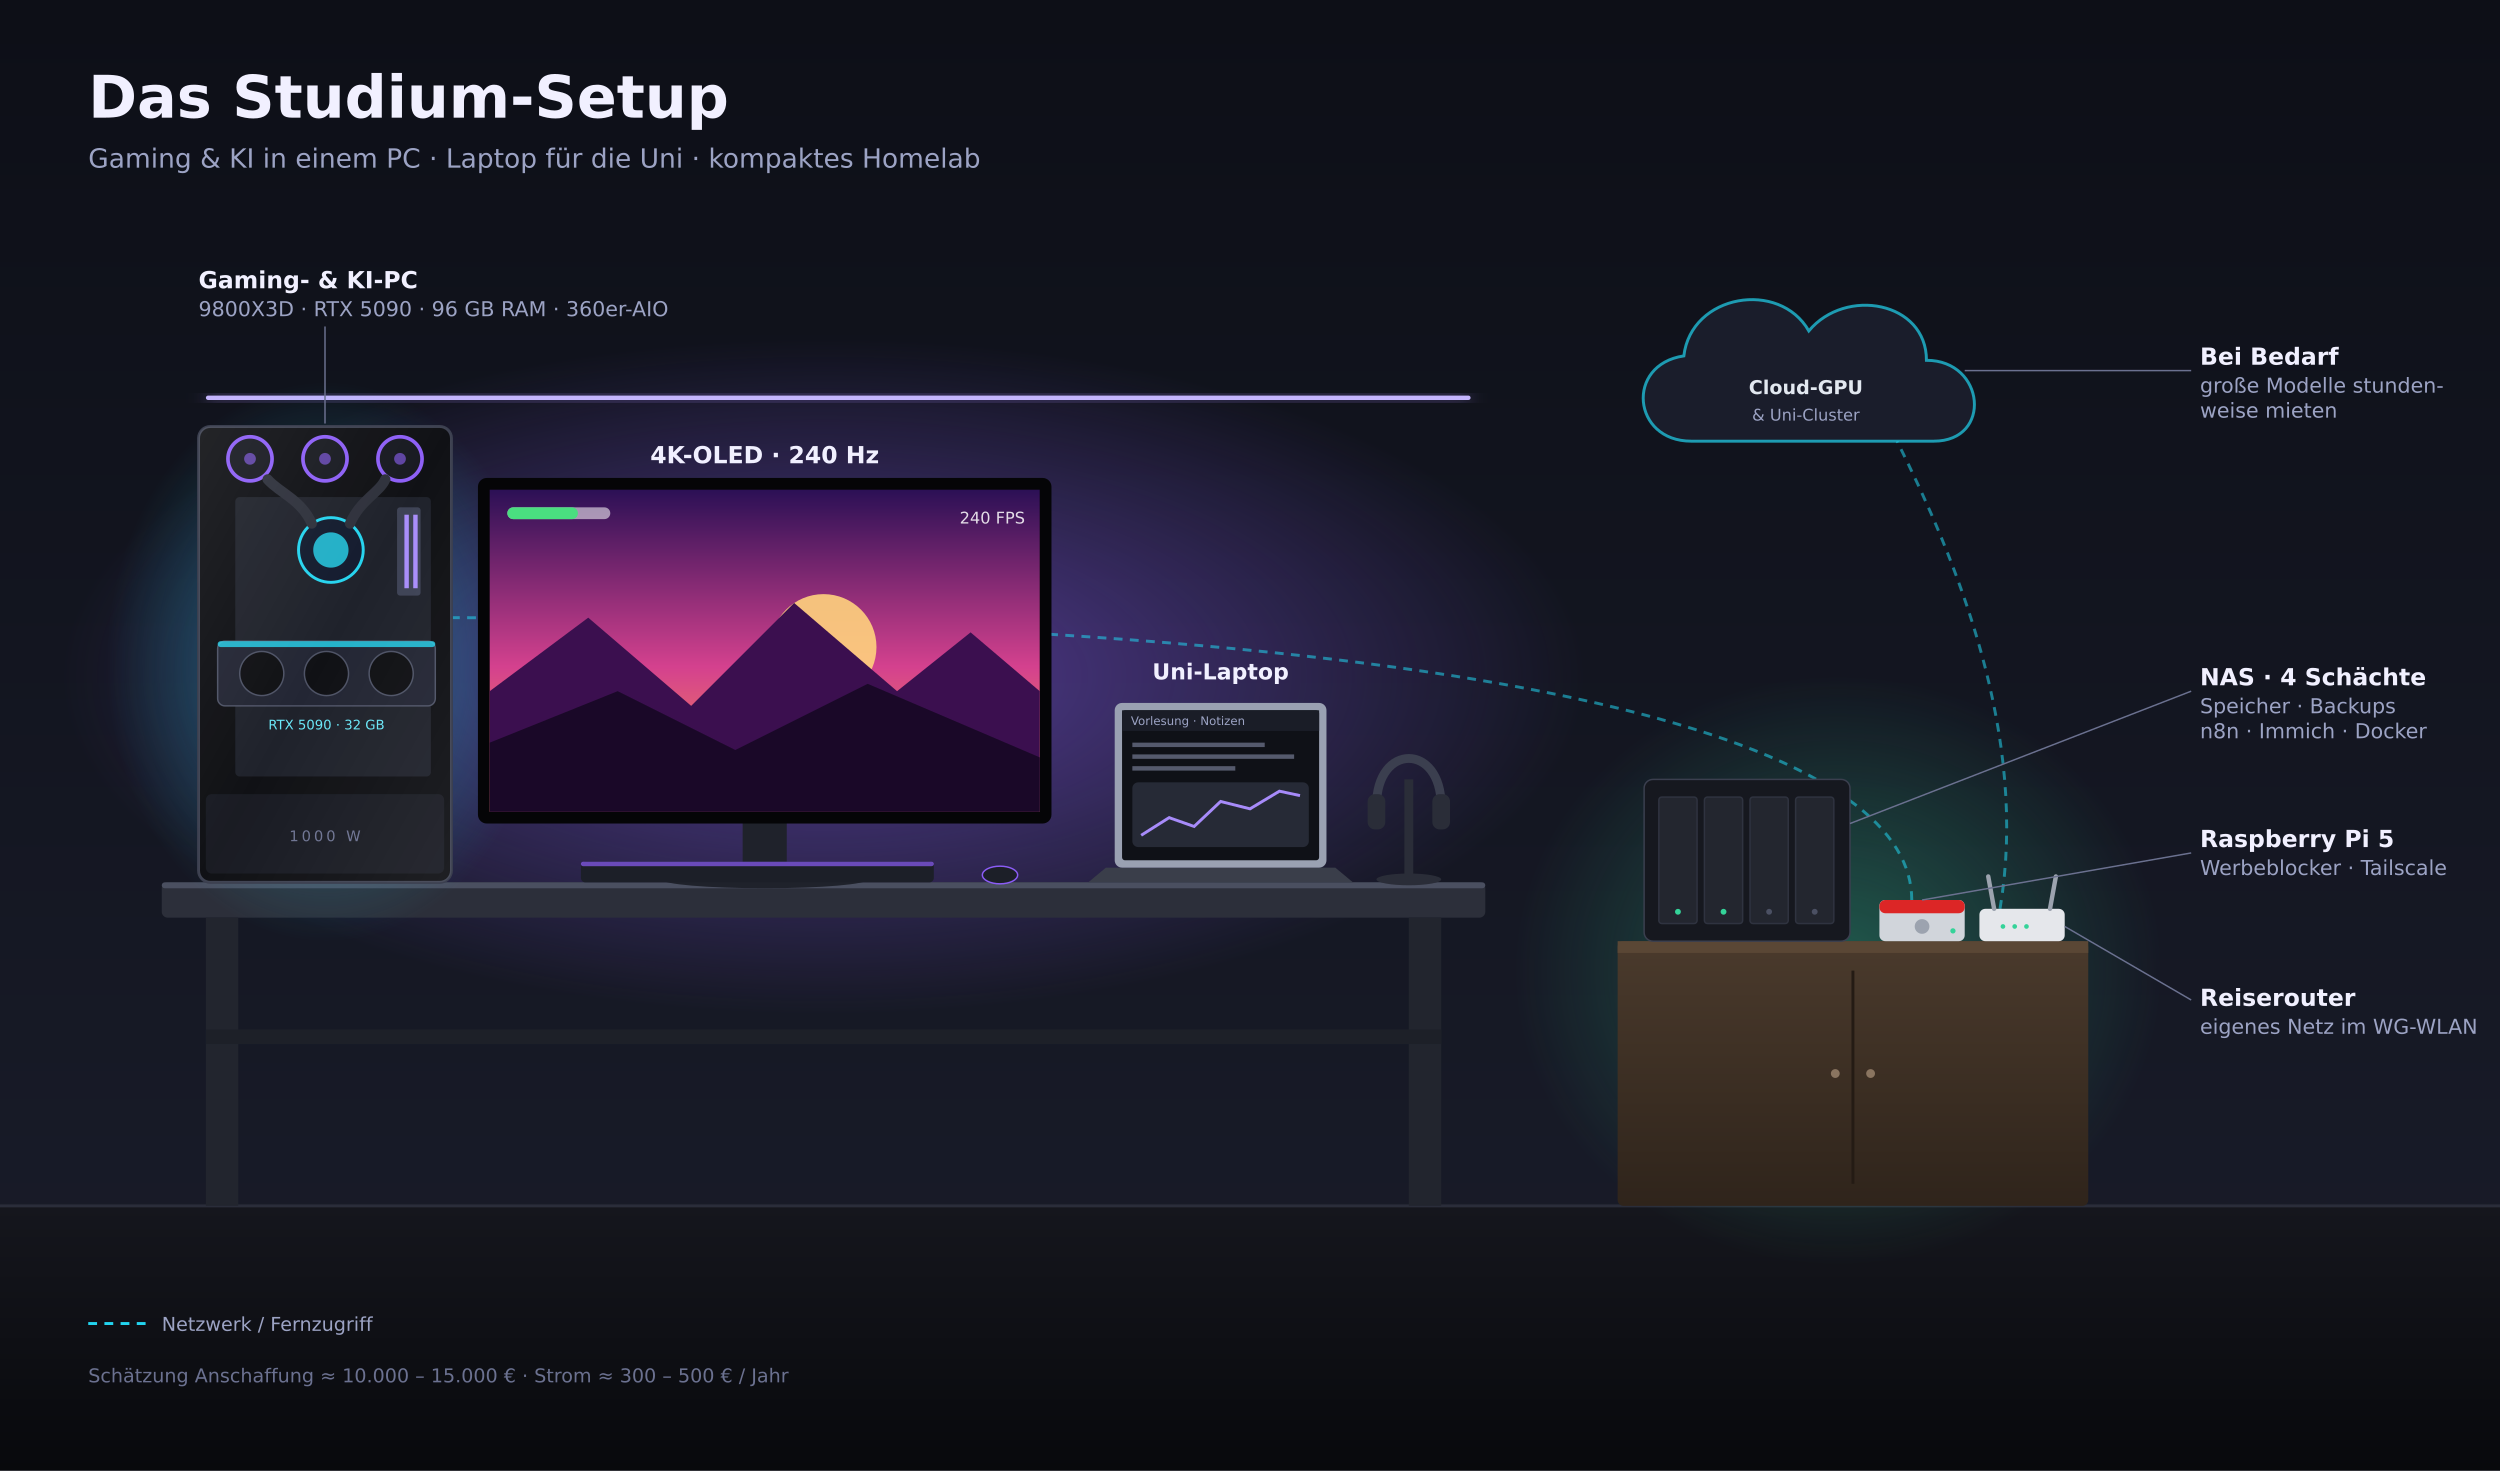
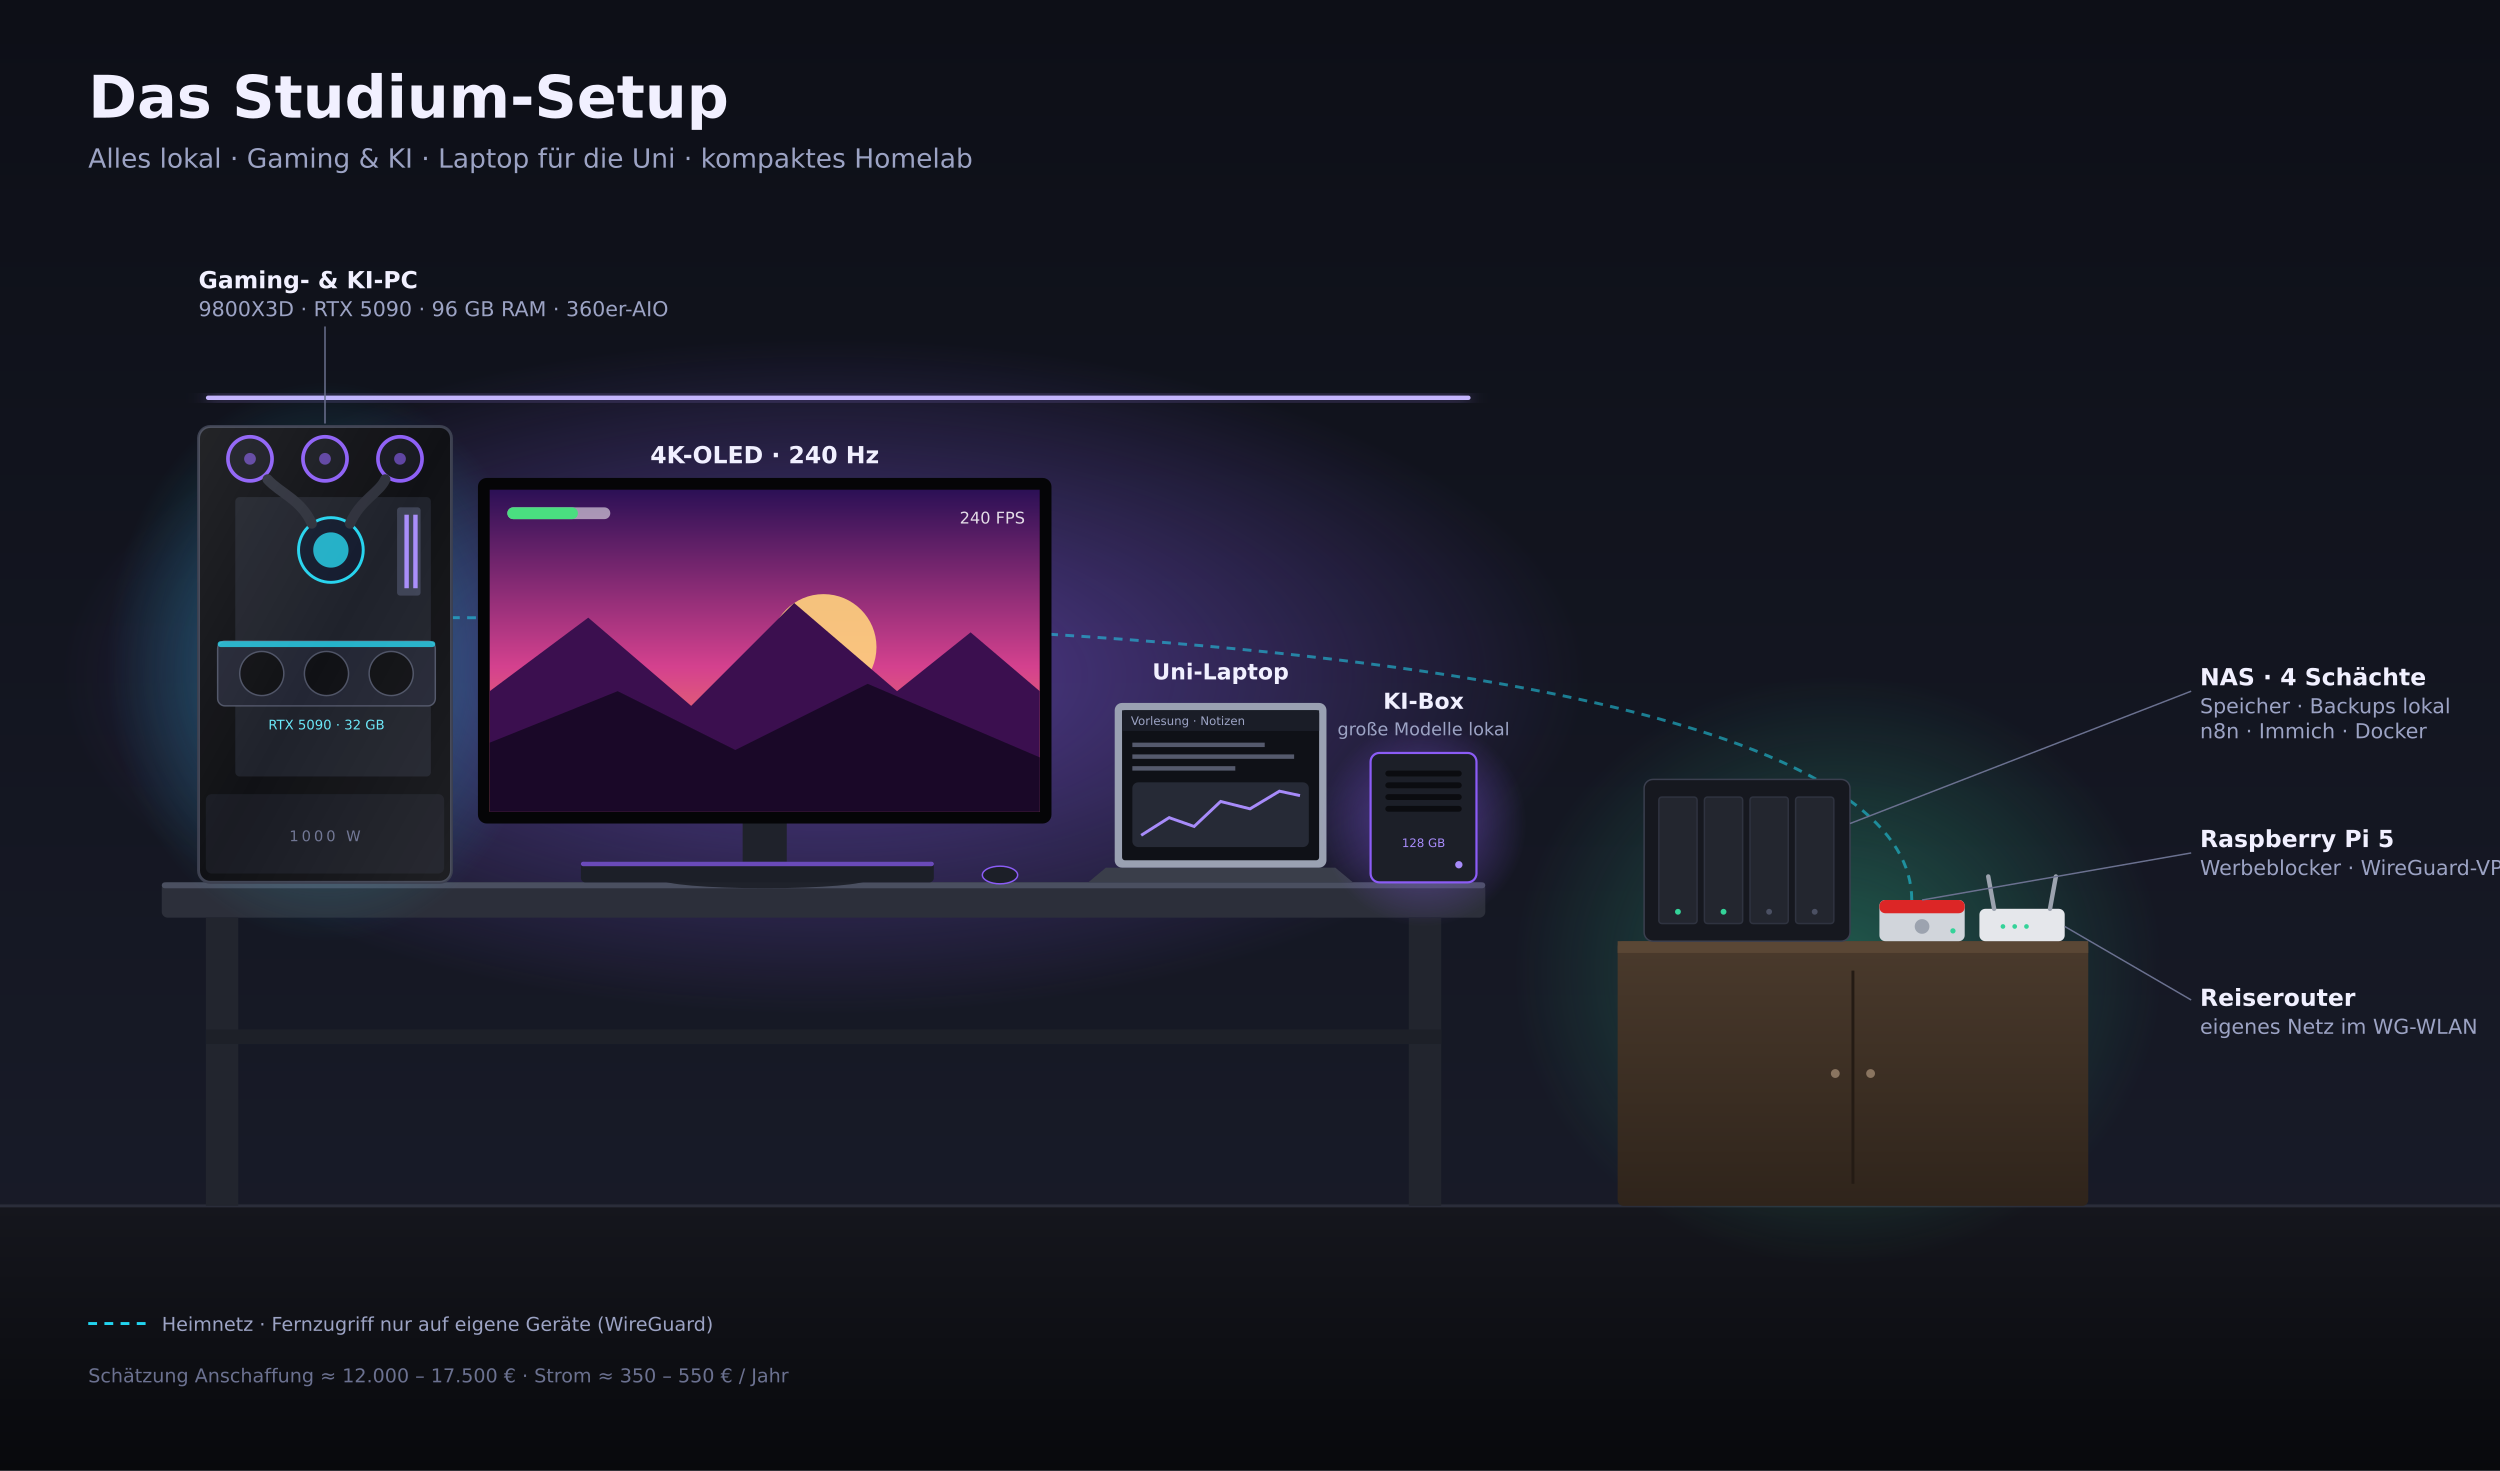
<svg xmlns="http://www.w3.org/2000/svg" viewBox="0 0 1700 1000" width="1700" height="1000" font-family="DejaVu Sans, Arial, sans-serif">
  <defs>
    <linearGradient id="wall" x1="0" y1="0" x2="0" y2="1">
      <stop offset="0" stop-color="#0d0f17" />
      <stop offset="1" stop-color="#1a1d2b" />
    </linearGradient>
    <linearGradient id="floor" x1="0" y1="0" x2="0" y2="1">
      <stop offset="0" stop-color="#15161d" />
      <stop offset="1" stop-color="#08090c" />
    </linearGradient>
    <linearGradient id="sky" x1="0" y1="0" x2="0" y2="1">
      <stop offset="0" stop-color="#2b1055" />
      <stop offset="0.55" stop-color="#d4418e" />
      <stop offset="1" stop-color="#ff9a44" />
    </linearGradient>
    <linearGradient id="glass" x1="0" y1="0" x2="1" y2="1">
      <stop offset="0" stop-color="#ffffff" stop-opacity="0.10" />
      <stop offset="0.5" stop-color="#ffffff" stop-opacity="0.02" />
      <stop offset="1" stop-color="#ffffff" stop-opacity="0.08" />
    </linearGradient>
    <linearGradient id="wood" x1="0" y1="0" x2="0" y2="1">
      <stop offset="0" stop-color="#4a3a2c" />
      <stop offset="1" stop-color="#2f241b" />
    </linearGradient>
    <radialGradient id="glowPurple" cx="0.5" cy="0.5" r="0.5">
      <stop offset="0" stop-color="#8b5cf6" stop-opacity="0.55" />
      <stop offset="1" stop-color="#8b5cf6" stop-opacity="0" />
    </radialGradient>
    <radialGradient id="glowCyan" cx="0.5" cy="0.5" r="0.5">
      <stop offset="0" stop-color="#22d3ee" stop-opacity="0.45" />
      <stop offset="1" stop-color="#22d3ee" stop-opacity="0" />
    </radialGradient>
    <radialGradient id="glowGreen" cx="0.5" cy="0.5" r="0.5">
      <stop offset="0" stop-color="#34d399" stop-opacity="0.35" />
      <stop offset="1" stop-color="#34d399" stop-opacity="0" />
    </radialGradient>
    <filter id="blur">
      <feGaussianBlur stdDeviation="6" />
    </filter>
  </defs>
  <rect width="1700" height="1000" fill="url(#wall)" />
  <rect y="820" width="1700" height="180" fill="url(#floor)" />
  <line x1="0" y1="820" x2="1700" y2="820" stroke="#2a2d3a" stroke-width="2" />
  <ellipse cx="560" cy="460" rx="520" ry="230" fill="url(#glowPurple)" />
  <rect x="140" y="268" width="860" height="5" rx="2" fill="#a78bfa" filter="url(#blur)" />
  <rect x="140" y="269" width="860" height="3" rx="1.5" fill="#c4b5fd" />
  <ellipse cx="1250" cy="660" rx="220" ry="200" fill="url(#glowGreen)" />
  <text x="60" y="80" font-size="40" font-weight="700" fill="#f1f0ff">Das Studium-Setup</text>
-   <text x="60" y="114" font-size="18" fill="#9ca3c4">Gaming &amp; KI in einem PC · Laptop für die Uni · kompaktes Homelab</text>
+   <text x="60" y="114" font-size="18" fill="#9ca3c4">Alles lokal · Gaming &amp; KI · Laptop für die Uni · kompaktes Homelab</text>
  <g fill="none" stroke="#22d3ee" stroke-width="2" stroke-opacity="0.55" stroke-dasharray="6 5">
    <path d="M1300 612 C 1300 520 1100 420 300 420" />
-     <path d="M1360 618 C 1380 500 1330 380 1290 300" />
  </g>
  <rect x="110" y="600" width="900" height="24" rx="4" fill="#2c2f3a" />
  <rect x="110" y="600" width="900" height="4" rx="2" fill="#4a4f60" />
  <rect x="140" y="624" width="22" height="196" fill="#22252e" />
  <rect x="958" y="624" width="22" height="196" fill="#22252e" />
  <rect x="140" y="700" width="840" height="10" fill="#1d2028" />
  <ellipse cx="222" cy="450" rx="150" ry="190" fill="url(#glowCyan)" />
  <rect x="135" y="290" width="172" height="310" rx="8" fill="#0b0c10" stroke="#3b3f4f" stroke-width="2" />
  <g fill="#14161d" stroke="#8b5cf6" stroke-width="2.5">
    <circle cx="170" cy="312" r="15" />
    <circle cx="221" cy="312" r="15" />
    <circle cx="272" cy="312" r="15" />
  </g>
  <g fill="#8b5cf6" opacity="0.6">
    <circle cx="170" cy="312" r="4" />
    <circle cx="221" cy="312" r="4" />
    <circle cx="272" cy="312" r="4" />
  </g>
  <rect x="160" y="338" width="133" height="190" rx="3" fill="#1b1e27" />
  <rect x="270" y="345" width="16" height="60" rx="2" fill="#3a3f52" />
  <rect x="275" y="350" width="3" height="50" fill="#a78bfa" />
  <rect x="281" y="350" width="3" height="50" fill="#a78bfa" />
  <circle cx="225" cy="374" r="22" fill="#0f172a" stroke="#22d3ee" stroke-width="2" />
  <circle cx="225" cy="374" r="12" fill="#22d3ee" opacity="0.8" />
  <g fill="none" stroke="#2a2d38" stroke-width="7" stroke-linecap="round">
    <path d="M212 356 C 205 340 190 335 182 326" />
    <path d="M238 356 C 245 340 258 335 262 326" />
  </g>
  <rect x="148" y="436" width="148" height="44" rx="5" fill="#1f2230" stroke="#4b5063" />
  <g fill="#0b0c10" stroke="#4b5063">
    <circle cx="178" cy="458" r="15" />
    <circle cx="222" cy="458" r="15" />
    <circle cx="266" cy="458" r="15" />
  </g>
  <rect x="148" y="436" width="148" height="4" rx="2" fill="#22d3ee" opacity="0.8" />
  <text x="222" y="496" font-size="9" fill="#67e8f9" text-anchor="middle">RTX 5090 · 32 GB</text>
  <rect x="140" y="540" width="162" height="54" rx="4" fill="#15171f" />
  <text x="221" y="572" font-size="10" fill="#6b7190" text-anchor="middle" letter-spacing="2">1000 W</text>
  <rect x="135" y="290" width="172" height="310" rx="8" fill="url(#glass)" />
  <rect x="505" y="556" width="30" height="40" fill="#1f222b" />
  <ellipse cx="520" cy="598" rx="70" ry="6" fill="#1f222b" />
  <rect x="325" y="325" width="390" height="235" rx="6" fill="#050507" />
  <rect x="333" y="333" width="374" height="219" fill="url(#sky)" />
  <circle cx="560" cy="440" r="36" fill="#ffd27d" opacity="0.9" />
  <polygon points="333,552 333,470 400,420 470,480 540,410 610,470 660,430 707,470 707,552" fill="#3b0f4f" />
  <polygon points="333,552 333,505 420,470 500,510 590,465 707,515 707,552" fill="#1a0828" />
  <rect x="345" y="345" width="70" height="8" rx="4" fill="#ffffff" opacity="0.55" />
  <rect x="345" y="345" width="48" height="8" rx="4" fill="#4ade80" />
  <text x="697" y="356" font-size="11" fill="#ffffff" text-anchor="end" opacity="0.85">240 FPS</text>
  <polygon points="740,600 920,600 908,590 752,590" fill="#3a3e4a" />
  <rect x="758" y="478" width="144" height="112" rx="5" fill="#9aa1b2" />
  <rect x="763" y="483" width="134" height="102" rx="2" fill="#0f1117" />
  <rect x="763" y="483" width="134" height="14" fill="#1a1d27" />
  <text x="769" y="493" font-size="8" fill="#9ca3c4">Vorlesung · Notizen</text>
  <g fill="#9ca3c4" opacity="0.5">
    <rect x="770" y="505" width="90" height="3" />
    <rect x="770" y="513" width="110" height="3" />
    <rect x="770" y="521" width="70" height="3" />
  </g>
  <rect x="770" y="532" width="120" height="44" rx="4" fill="#262a36" />
  <polyline points="776,568 795,556 812,562 830,545 850,550 870,538 884,541" fill="none" stroke="#a78bfa" stroke-width="2" />
  <rect x="395" y="586" width="240" height="14" rx="3" fill="#1c1f28" />
  <rect x="395" y="586" width="240" height="3" rx="1.5" fill="#8b5cf6" opacity="0.7" />
  <ellipse cx="680" cy="595" rx="12" ry="6" fill="#1c1f28" stroke="#8b5cf6" stroke-width="1" />
-   <rect x="955" y="530" width="6" height="70" fill="#2a2d38" />
-   <ellipse cx="958" cy="598" rx="22" ry="4" fill="#2a2d38" />
-   <path d="M936 548 C 936 505, 980 505, 980 548" fill="none" stroke="#3b3f4f" stroke-width="6" />
-   <rect x="930" y="540" width="12" height="24" rx="5" fill="#2a2d38" />
-   <rect x="974" y="540" width="12" height="24" rx="5" fill="#2a2d38" />
-   <g>
-     <path d="M1150 300 C 1110 300 1105 248 1145 242 C 1150 200 1210 190 1230 225 C 1255 195 1310 205 1310 245 C 1350 245 1355 300 1315 300 Z" fill="#1a1d2b" stroke="#22d3ee" stroke-width="2" stroke-opacity="0.7" />
-     <text x="1228" y="268" font-size="13" fill="#e2e8f0" text-anchor="middle" font-weight="700">Cloud-GPU</text>
-     <text x="1228" y="286" font-size="11" fill="#9ca3c4" text-anchor="middle">&amp; Uni-Cluster</text>
+   <ellipse cx="968" cy="560" rx="70" ry="70" fill="url(#glowPurple)" />
+   <rect x="932" y="512" width="72" height="88" rx="6" fill="#1c1f28" stroke="#8b5cf6" stroke-width="1.5" />
+   <g fill="#0b0c10">
+     <rect x="942" y="524" width="52" height="4" rx="2" />
+     <rect x="942" y="532" width="52" height="4" rx="2" />
+     <rect x="942" y="540" width="52" height="4" rx="2" />
+     <rect x="942" y="548" width="52" height="4" rx="2" />
  </g>
+   <circle cx="992" cy="588" r="2.5" fill="#a78bfa" />
+   <text x="968" y="576" font-size="8" fill="#a78bfa" text-anchor="middle">128 GB</text>
  <rect x="1100" y="640" width="320" height="180" rx="4" fill="url(#wood)" />
  <rect x="1100" y="640" width="320" height="8" fill="#5a4735" />
  <line x1="1260" y1="660" x2="1260" y2="805" stroke="#241b14" stroke-width="2" />
  <circle cx="1248" cy="730" r="3" fill="#8a7560" />
  <circle cx="1272" cy="730" r="3" fill="#8a7560" />
  <rect x="1118" y="530" width="140" height="110" rx="6" fill="#16181f" stroke="#3b3f4f" />
  <g fill="#23262f" stroke="#2f3340">
    <rect x="1128" y="542" width="26" height="86" rx="2" />
    <rect x="1159" y="542" width="26" height="86" rx="2" />
    <rect x="1190" y="542" width="26" height="86" rx="2" />
    <rect x="1221" y="542" width="26" height="86" rx="2" />
  </g>
  <g fill="#34d399">
    <circle cx="1141" cy="620" r="2" />
    <circle cx="1172" cy="620" r="2" />
  </g>
  <g fill="#4b5063">
    <circle cx="1203" cy="620" r="2" />
    <circle cx="1234" cy="620" r="2" />
  </g>
  <rect x="1278" y="612" width="58" height="28" rx="4" fill="#d1d5db" />
  <rect x="1278" y="612" width="58" height="9" rx="4" fill="#dc2626" />
  <circle cx="1307" cy="630" r="5" fill="#9ca3af" />
  <circle cx="1328" cy="633" r="1.8" fill="#34d399" />
  <rect x="1346" y="618" width="58" height="22" rx="4" fill="#e5e7eb" />
  <line x1="1356" y1="618" x2="1352" y2="596" stroke="#9ca3af" stroke-width="3" stroke-linecap="round" />
  <line x1="1394" y1="618" x2="1398" y2="596" stroke="#9ca3af" stroke-width="3" stroke-linecap="round" />
  <g fill="#34d399">
    <circle cx="1362" cy="630" r="1.6" />
    <circle cx="1370" cy="630" r="1.6" />
    <circle cx="1378" cy="630" r="1.6" />
  </g>
  <g font-size="14">
    <line x1="221" y1="288" x2="221" y2="222" stroke="#6b7190" />
    <text x="135" y="196" fill="#f1f0ff" font-weight="700" font-size="16">Gaming- &amp; KI-PC</text>
    <text x="135" y="215" fill="#9ca3c4">9800X3D · RTX 5090 · 96 GB RAM · 360er-AIO</text>
    <text x="520" y="315" fill="#f1f0ff" font-weight="700" font-size="16" text-anchor="middle">4K-OLED · 240 Hz</text>
    <text x="830" y="462" fill="#f1f0ff" font-weight="700" font-size="15" text-anchor="middle">Uni-Laptop</text>
-     <line x1="1336" y1="252" x2="1490" y2="252" stroke="#6b7190" />
-     <text x="1496" y="248" fill="#f1f0ff" font-weight="700" font-size="16">Bei Bedarf</text>
-     <text x="1496" y="267" fill="#9ca3c4">große Modelle stunden-</text>
-     <text x="1496" y="284" fill="#9ca3c4">weise mieten</text>
+     <text x="968" y="482" fill="#f1f0ff" font-weight="700" font-size="15" text-anchor="middle">KI-Box</text>
+     <text x="968" y="500" fill="#9ca3c4" font-size="12" text-anchor="middle">große Modelle lokal</text>
    <line x1="1258" y1="560" x2="1490" y2="470" stroke="#6b7190" />
    <text x="1496" y="466" fill="#f1f0ff" font-weight="700" font-size="16">NAS · 4 Schächte</text>
-     <text x="1496" y="485" fill="#9ca3c4">Speicher · Backups</text>
+     <text x="1496" y="485" fill="#9ca3c4">Speicher · Backups lokal</text>
    <text x="1496" y="502" fill="#9ca3c4">n8n · Immich · Docker</text>
    <line x1="1307" y1="612" x2="1490" y2="580" stroke="#6b7190" />
    <text x="1496" y="576" fill="#f1f0ff" font-weight="700" font-size="16">Raspberry Pi 5</text>
-     <text x="1496" y="595" fill="#9ca3c4">Werbeblocker · Tailscale</text>
+     <text x="1496" y="595" fill="#9ca3c4">Werbeblocker · WireGuard-VPN</text>
    <line x1="1404" y1="630" x2="1490" y2="680" stroke="#6b7190" />
    <text x="1496" y="684" fill="#f1f0ff" font-weight="700" font-size="16">Reiserouter</text>
    <text x="1496" y="703" fill="#9ca3c4">eigenes Netz im WG-WLAN</text>
  </g>
  <g font-size="13" fill="#9ca3c4">
    <line x1="60" y1="900" x2="100" y2="900" stroke="#22d3ee" stroke-width="2" stroke-dasharray="6 5" />
-     <text x="110" y="905">Netzwerk / Fernzugriff</text>
-     <text x="60" y="940" fill="#6b7190">Schätzung Anschaffung ≈ 10.000 – 15.000 € · Strom ≈ 300 – 500 € / Jahr</text>
+     <text x="110" y="905">Heimnetz · Fernzugriff nur auf eigene Geräte (WireGuard)</text>
+     <text x="60" y="940" fill="#6b7190">Schätzung Anschaffung ≈ 12.000 – 17.500 € · Strom ≈ 350 – 550 € / Jahr</text>
  </g>
</svg>
